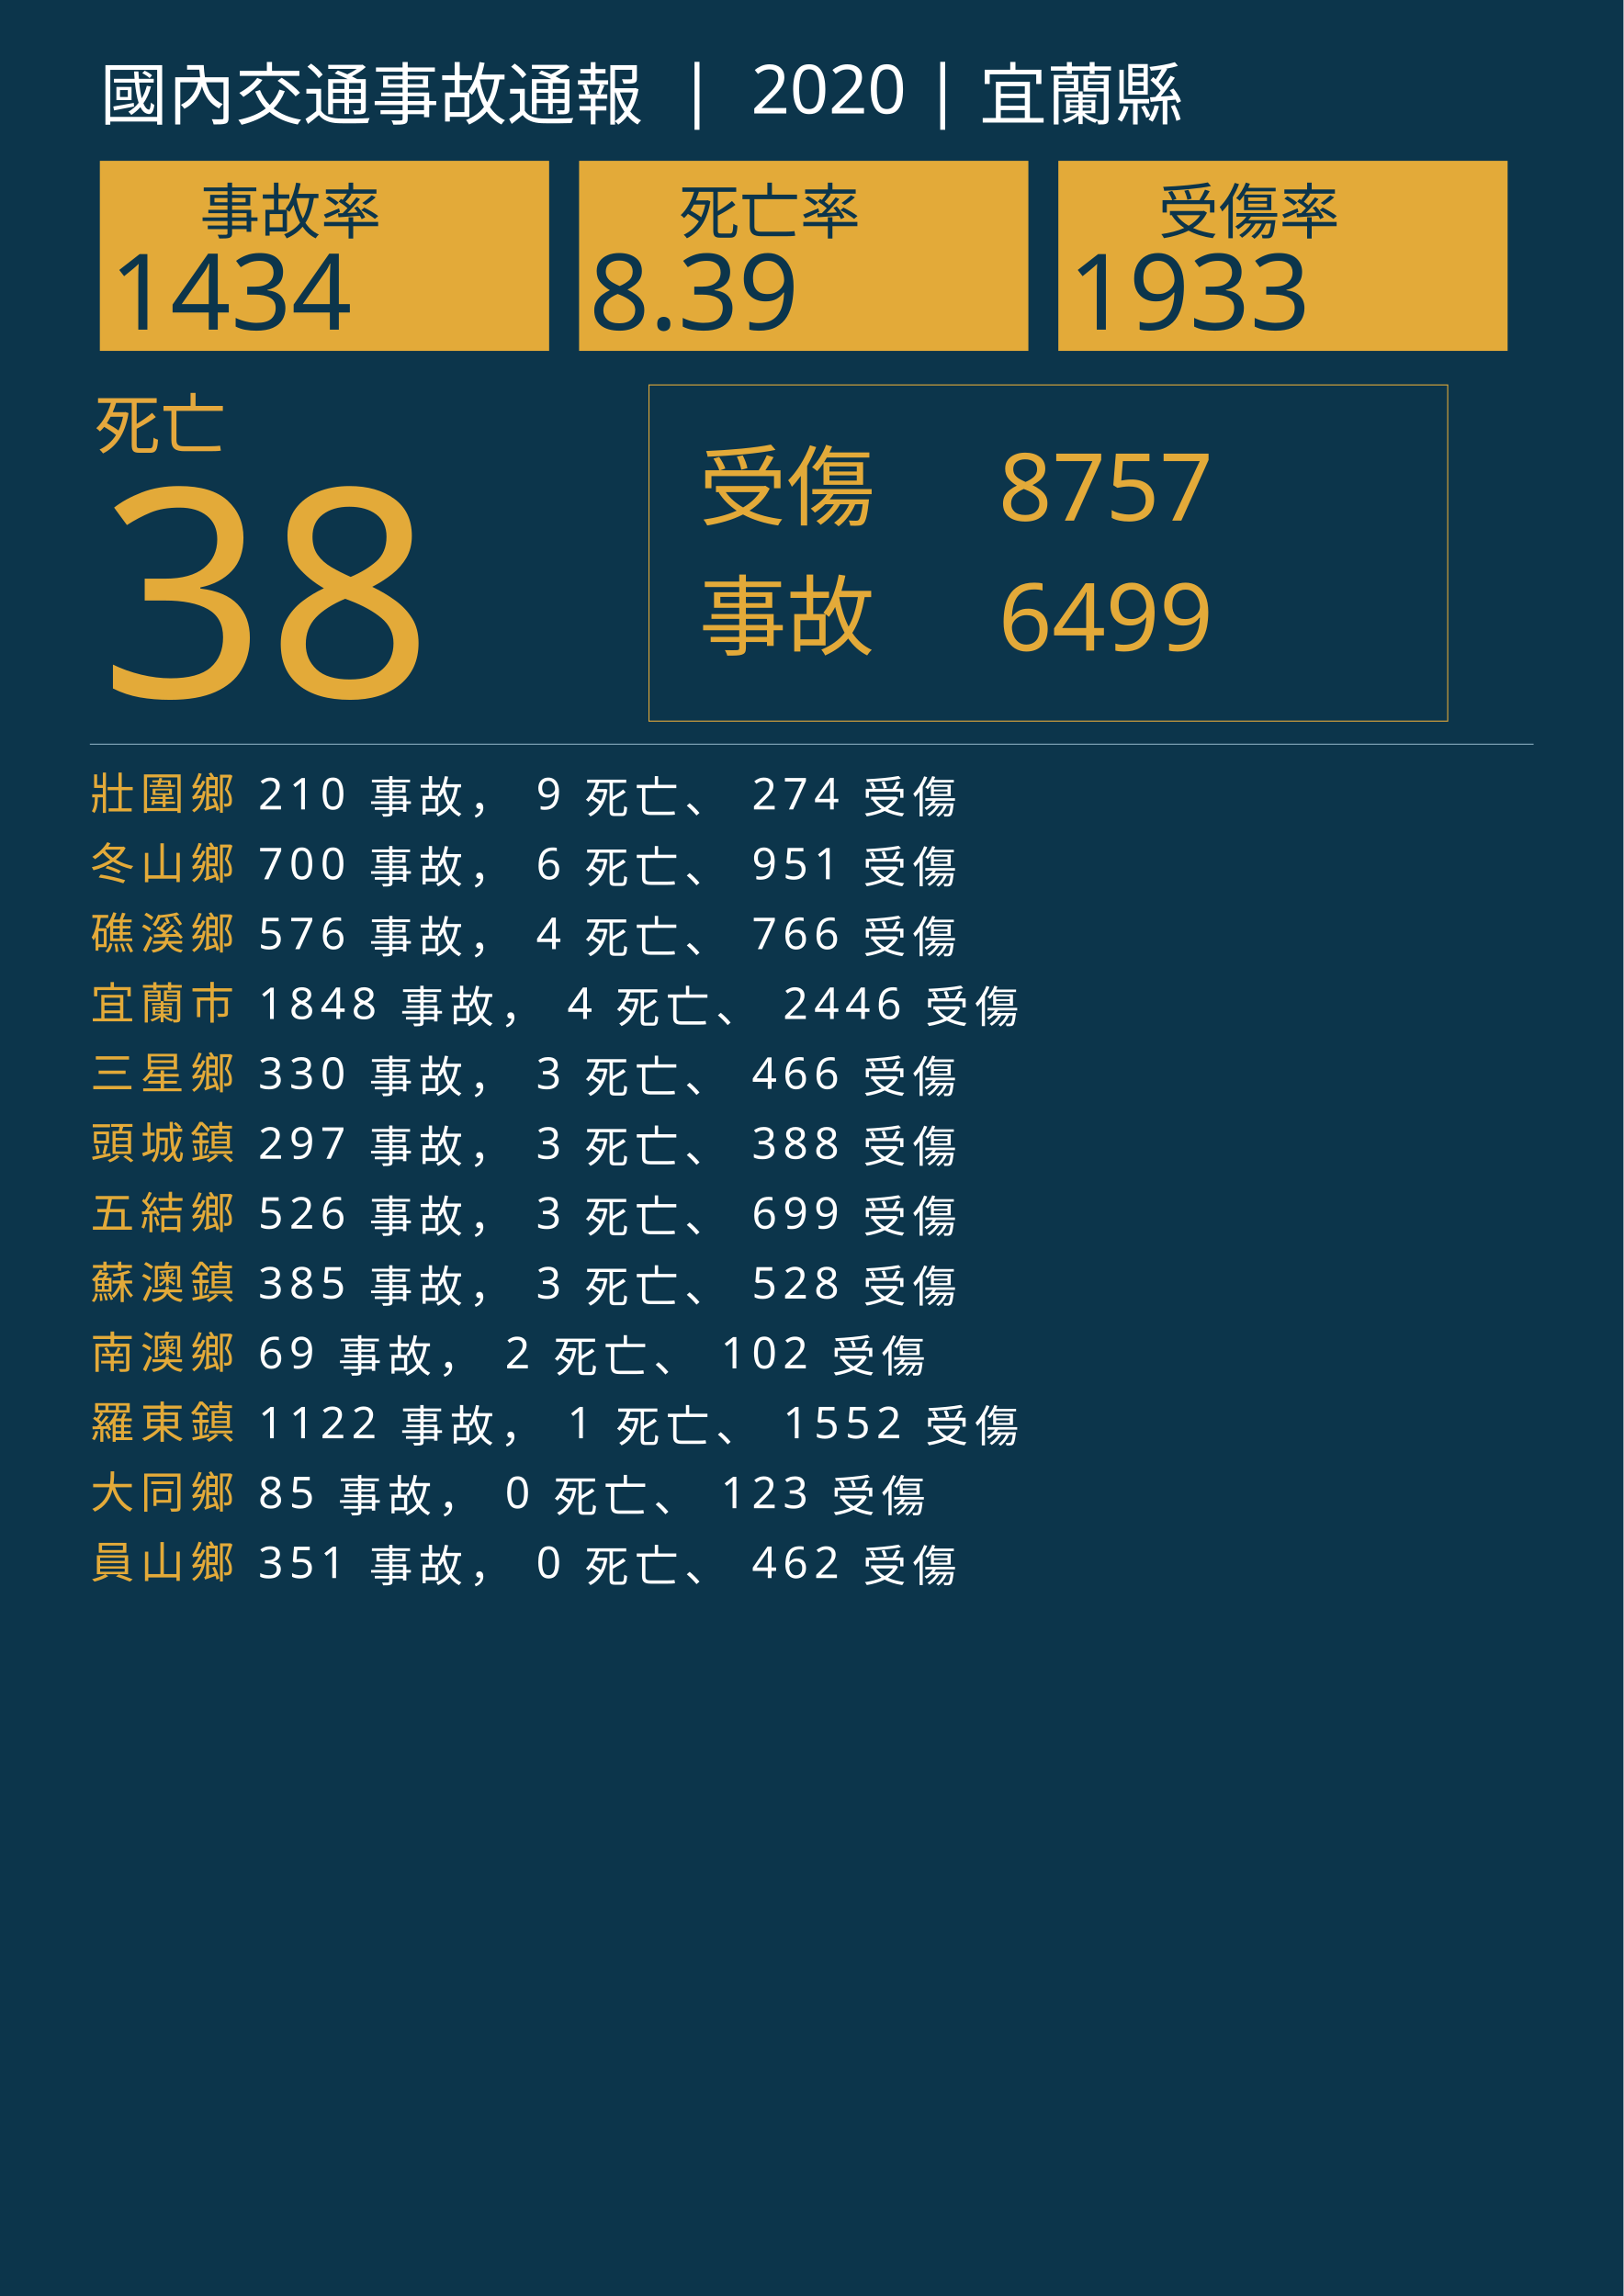
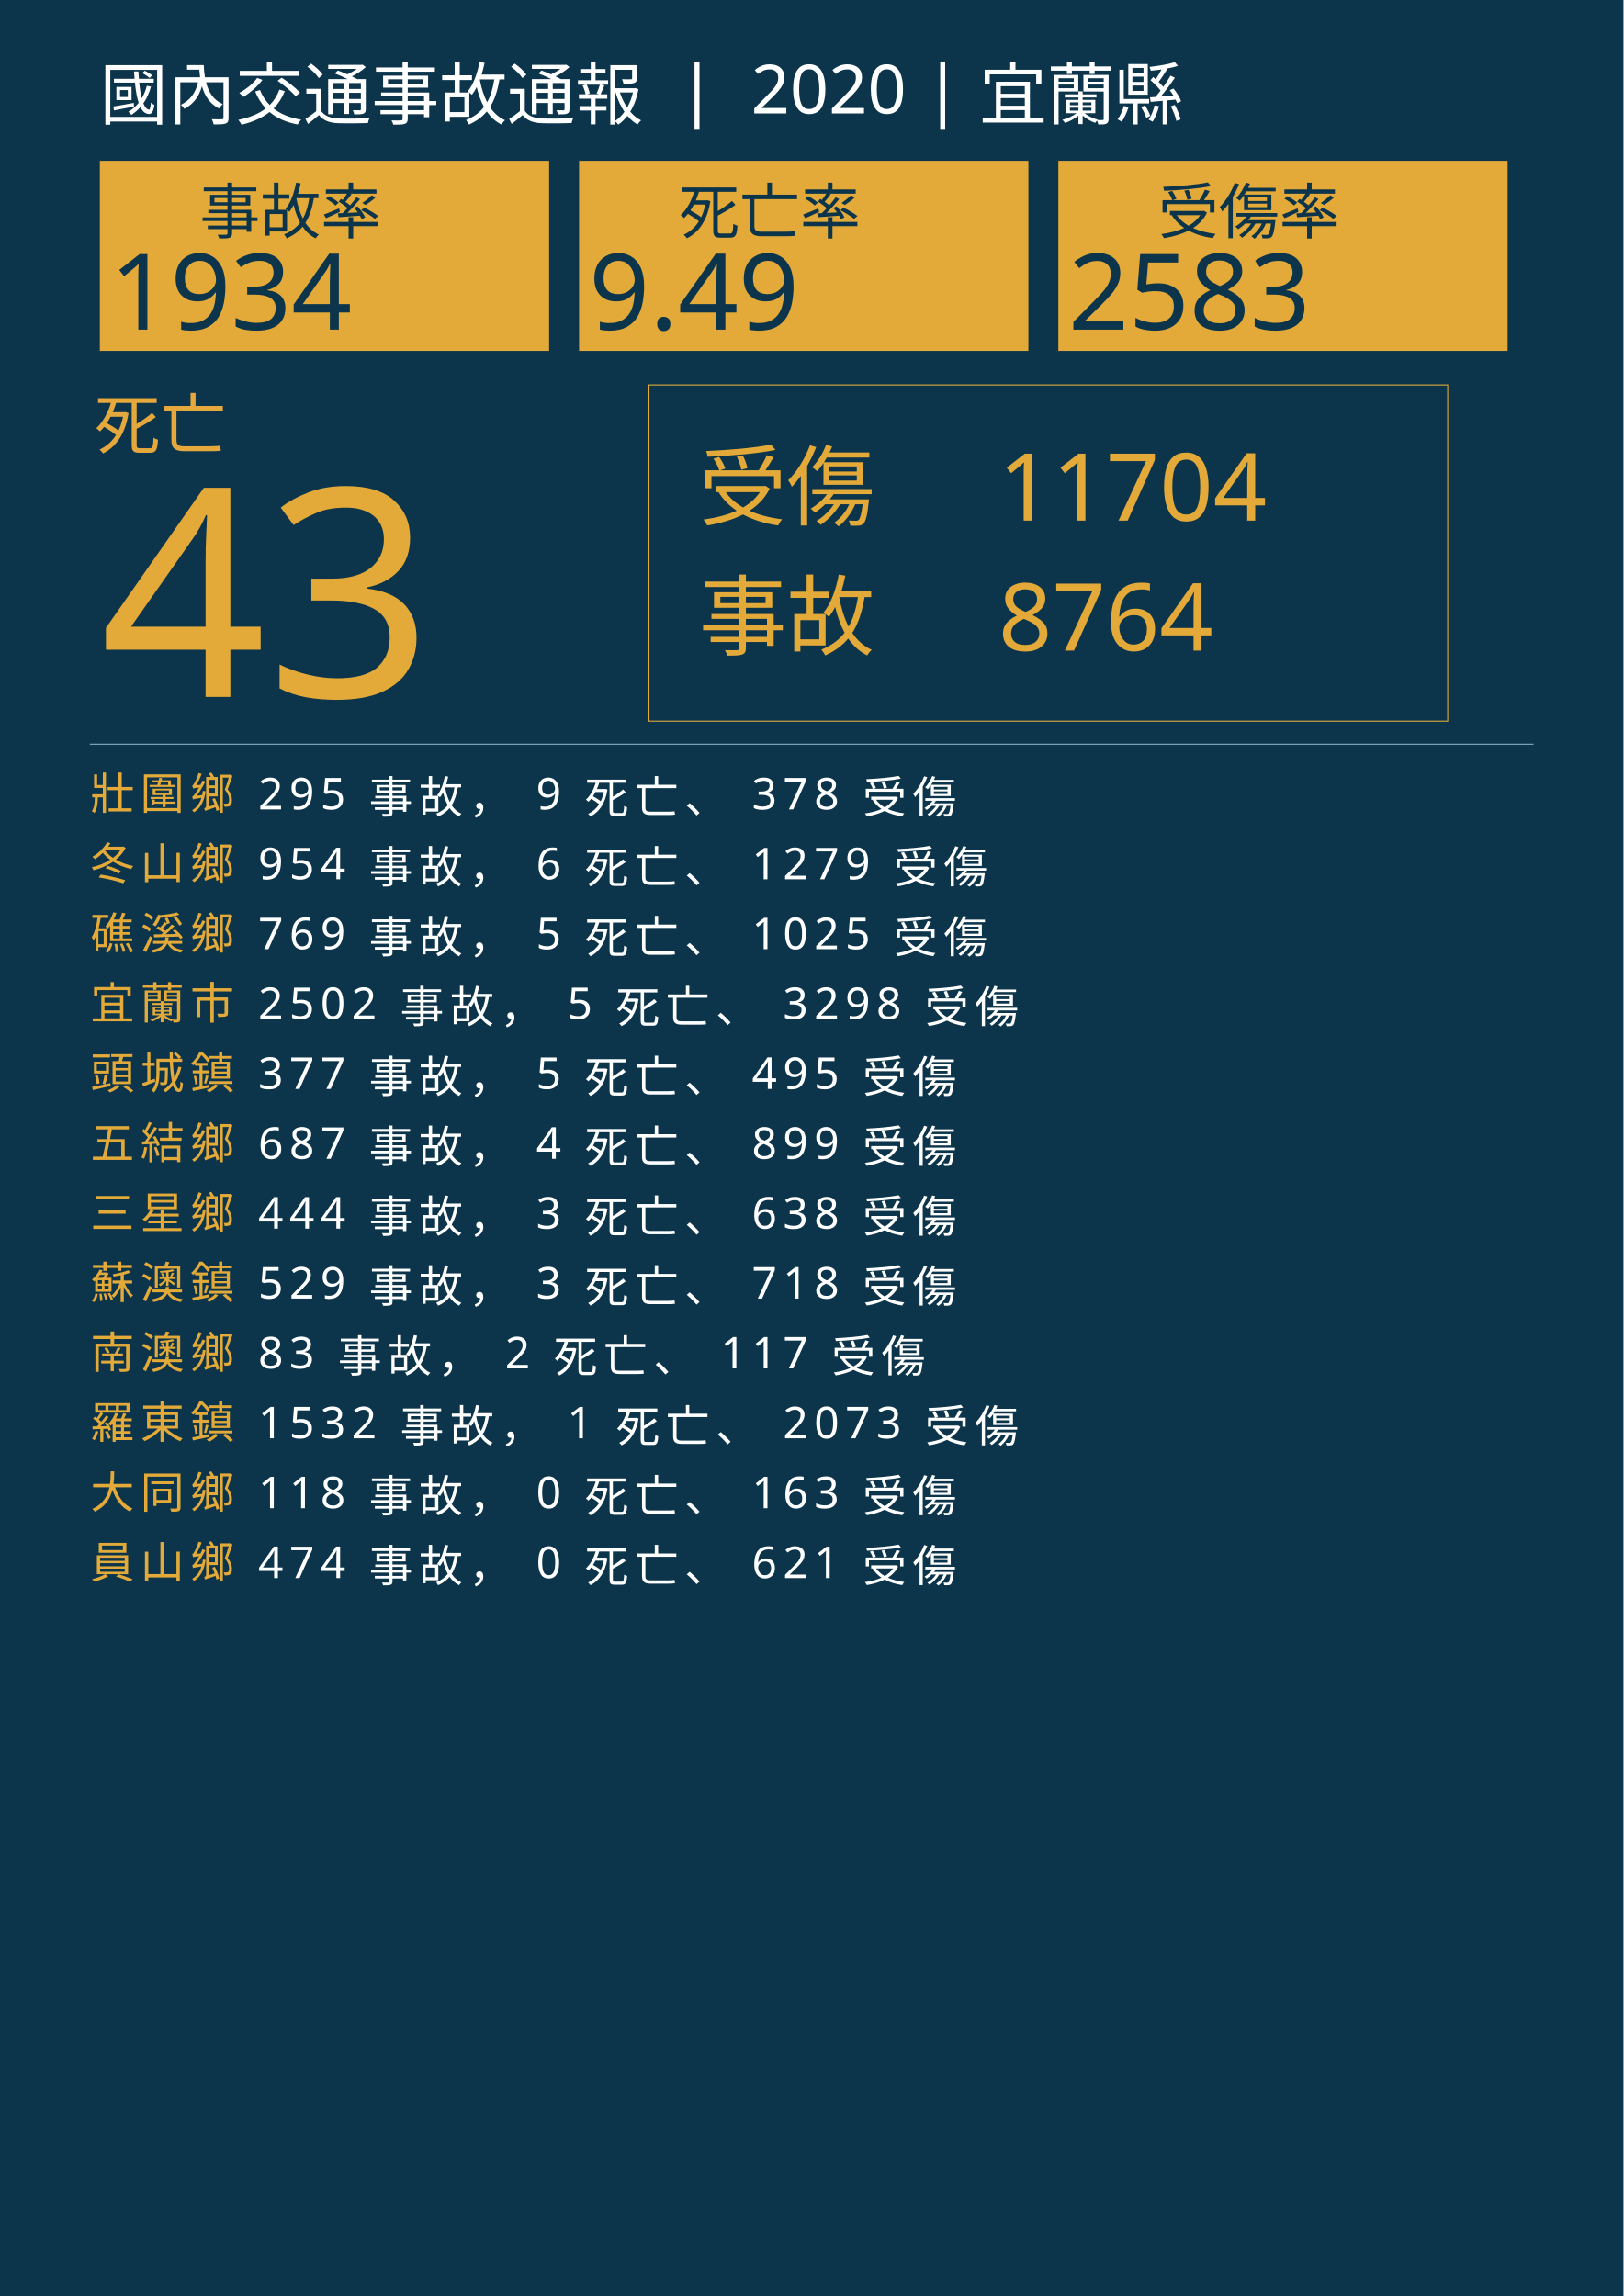
<svg xmlns="http://www.w3.org/2000/svg" version="1.1" id="圖層_1" x="0px" y="0px" viewBox="0 0 1626 2300" style="enable-background:new 0 0 1626 2300;" xml:space="preserve">
  <style type="text/css">
	.st0{fill:#0C354B;}
	.st1{fill:#E5A83D;}
	.st2{font-family:'NotoSansCJKtc-Bold-B5pc-H';}
	.st3{font-size:66px;}
	.st4{fill:#E3AA39;}
	.st5{font-family:'Arial-BoldMT';}
	.st6{font-size:291.776px;}
	.st7{fill:none;stroke:#E3AA39;stroke-miterlimit:10;}
	.st8{font-family:'NotoSansCJKtc-Light-B5pc-H';}
	.st9{font-size:88px;}
	.st10{font-family:'NotoSansCJKtc-Medium-B5pc-H';}
	.st11{font-size:94px;}
	.st12{fill:none;stroke:#8AAFC1;stroke-miterlimit:10;}
	.st13{font-size:60.649px;}
	.st14{font-size:106px;}
	.st15{fill:none;}
	.st16{font-size:44px;}
	.st17{letter-spacing:6;}
	.st18{fill:#FFFFFF;}
	.st19{letter-spacing:1;}
	.st20{font-size:68px;}
</style>
  <rect class="st0" width="1626" height="2300" />
  <text transform="matrix(1 0 0 1 94.5001 449.017)" class="st1 st2 st3">死亡</text>
  <g>
-     <text transform="matrix(1 0 0 1 100 698.1412)" class="st4 st5 st6">38</text>
+     <text transform="matrix(1 0 0 1 100 698.1412)" class="st4 st5 st6">43</text>
  </g>
  <g>
    <rect x="650" y="385.6" class="st7" width="800" height="336.8" />
    <g>
      <text transform="matrix(1 0 0 1 700 519.593)" class="st4 st8 st9">受傷</text>
-       <text transform="matrix(1 0 0 1 1000 521.5084)" class="st4 st10 st11">8757</text>
-       <text transform="matrix(1 0 0 1 1000 651.7274)" class="st4 st10 st11">6499</text>
+       <text transform="matrix(1 0 0 1 1000 521.5084)" class="st4 st10 st11">11704</text>
+       <text transform="matrix(1 0 0 1 1000 651.7274)" class="st4 st10 st11">8764</text>
      <text transform="matrix(1 0 0 1 700 649.4965)" class="st4 st8 st9">事故</text>
    </g>
  </g>
  <line class="st12" x1="90" y1="745.5" x2="1536" y2="745.5" />
  <g>
    <g>
      <rect x="100" y="161.1" class="st4" width="450" height="190.4" />
      <g>
        <text transform="matrix(1 0 0 1 200 233.9079)" class="st0 st10 st13">事故率</text>
        <g>
-           <text transform="matrix(1 0 0 1 110 330.2121)" class="st0 st5 st14">1434</text>
+           <text transform="matrix(1 0 0 1 110 330.2121)" class="st0 st5 st14">1934</text>
        </g>
      </g>
    </g>
    <g>
      <rect x="580" y="161.1" class="st4" width="450" height="190.4" />
      <g>
        <text transform="matrix(1 0 0 1 680 233.908)" class="st0 st10 st13">死亡率</text>
        <g>
-           <text transform="matrix(1 0 0 1 590 330.2122)" class="st0 st5 st14">8.39</text>
+           <text transform="matrix(1 0 0 1 590 330.2122)" class="st0 st5 st14">9.49</text>
        </g>
      </g>
    </g>
    <g>
      <rect x="1060" y="161.1" class="st4" width="450" height="190.4" />
      <g>
        <text transform="matrix(1 0 0 1 1160 233.908)" class="st0 st10 st13">受傷率</text>
        <g>
-           <text transform="matrix(1 0 0 1 1070 330.2122)" class="st0 st5 st14">1933</text>
+           <text transform="matrix(1 0 0 1 1070 330.2122)" class="st0 st5 st14">2583</text>
        </g>
      </g>
    </g>
  </g>
  <rect x="90.6" y="772.1" class="st15" width="1141.8" height="314.8" />
  <text transform="matrix(1 0 0 1 90.5591 810.7965)">
    <tspan x="0" y="0" class="st4 st10 st16 st17">壯圍鄉</tspan>
-     <tspan x="150.6" y="0" class="st18 st10 st16 st17"> 210 事故， 9 死亡、 274 受傷</tspan>
+     <tspan x="150.6" y="0" class="st18 st10 st16 st17"> 295 事故， 9 死亡、 378 受傷</tspan>
    <tspan x="0" y="70" class="st4 st10 st16 st17">冬山鄉</tspan>
-     <tspan x="150.6" y="70" class="st18 st10 st16 st17"> 700 事故， 6 死亡、 951 受傷</tspan>
+     <tspan x="150.6" y="70" class="st18 st10 st16 st17"> 954 事故， 6 死亡、 1279 受傷</tspan>
    <tspan x="0" y="140" class="st4 st10 st16 st17">礁溪鄉</tspan>
-     <tspan x="150.6" y="140" class="st18 st10 st16 st17"> 576 事故， 4 死亡、 766 受傷</tspan>
+     <tspan x="150.6" y="140" class="st18 st10 st16 st17"> 769 事故， 5 死亡、 1025 受傷</tspan>
    <tspan x="0" y="210" class="st4 st10 st16 st17">宜蘭市</tspan>
-     <tspan x="150.6" y="210" class="st18 st10 st16 st17"> 1848 事故， 4 死亡、 2446 受傷</tspan>
-     <tspan x="0" y="280" class="st4 st10 st16 st17">三星鄉</tspan>
-     <tspan x="150.6" y="280" class="st18 st10 st16 st17"> 330 事故， 3 死亡、 466 受傷</tspan>
-     <tspan x="0" y="350" class="st4 st10 st16 st17">頭城鎮</tspan>
-     <tspan x="150.6" y="350" class="st18 st10 st16 st17"> 297 事故， 3 死亡、 388 受傷</tspan>
-     <tspan x="0" y="420" class="st4 st10 st16 st17">五結鄉</tspan>
-     <tspan x="150.6" y="420" class="st18 st10 st16 st17"> 526 事故， 3 死亡、 699 受傷</tspan>
+     <tspan x="150.6" y="210" class="st18 st10 st16 st17"> 2502 事故， 5 死亡、 3298 受傷</tspan>
+     <tspan x="0" y="280" class="st4 st10 st16 st17">頭城鎮</tspan>
+     <tspan x="150.6" y="280" class="st18 st10 st16 st17"> 377 事故， 5 死亡、 495 受傷</tspan>
+     <tspan x="0" y="350" class="st4 st10 st16 st17">五結鄉</tspan>
+     <tspan x="150.6" y="350" class="st18 st10 st16 st17"> 687 事故， 4 死亡、 899 受傷</tspan>
+     <tspan x="0" y="420" class="st4 st10 st16 st17">三星鄉</tspan>
+     <tspan x="150.6" y="420" class="st18 st10 st16 st17"> 444 事故， 3 死亡、 638 受傷</tspan>
    <tspan x="0" y="490" class="st4 st10 st16 st17">蘇澳鎮</tspan>
-     <tspan x="150.6" y="490" class="st18 st10 st16 st17"> 385 事故， 3 死亡、 528 受傷</tspan>
+     <tspan x="150.6" y="490" class="st18 st10 st16 st17"> 529 事故， 3 死亡、 718 受傷</tspan>
    <tspan x="0" y="560" class="st4 st10 st16 st17">南澳鄉</tspan>
-     <tspan x="150.6" y="560" class="st18 st10 st16 st17"> 69 事故， 2 死亡、 102 受傷</tspan>
+     <tspan x="150.6" y="560" class="st18 st10 st16 st17"> 83 事故， 2 死亡、 117 受傷</tspan>
    <tspan x="0" y="630" class="st4 st10 st16 st17">羅東鎮</tspan>
-     <tspan x="150.6" y="630" class="st18 st10 st16 st17"> 1122 事故， 1 死亡、 1552 受傷</tspan>
+     <tspan x="150.6" y="630" class="st18 st10 st16 st17"> 1532 事故， 1 死亡、 2073 受傷</tspan>
    <tspan x="0" y="700" class="st4 st10 st16 st17">大同鄉</tspan>
-     <tspan x="150.6" y="700" class="st18 st10 st16 st17"> 85 事故， 0 死亡、 123 受傷</tspan>
+     <tspan x="150.6" y="700" class="st18 st10 st16 st17"> 118 事故， 0 死亡、 163 受傷</tspan>
    <tspan x="0" y="770" class="st4 st10 st16 st17">員山鄉</tspan>
-     <tspan x="150.6" y="770" class="st18 st10 st16 st17"> 351 事故， 0 死亡、 462 受傷</tspan>
+     <tspan x="150.6" y="770" class="st18 st10 st16 st17"> 474 事故， 0 死亡、 621 受傷</tspan>
  </text>
  <text transform="matrix(1 0 0 1 100 119.2712)" class="st18 st8 st20">國內交通事故通報  |  2020 | 宜蘭縣</text>
</svg>
